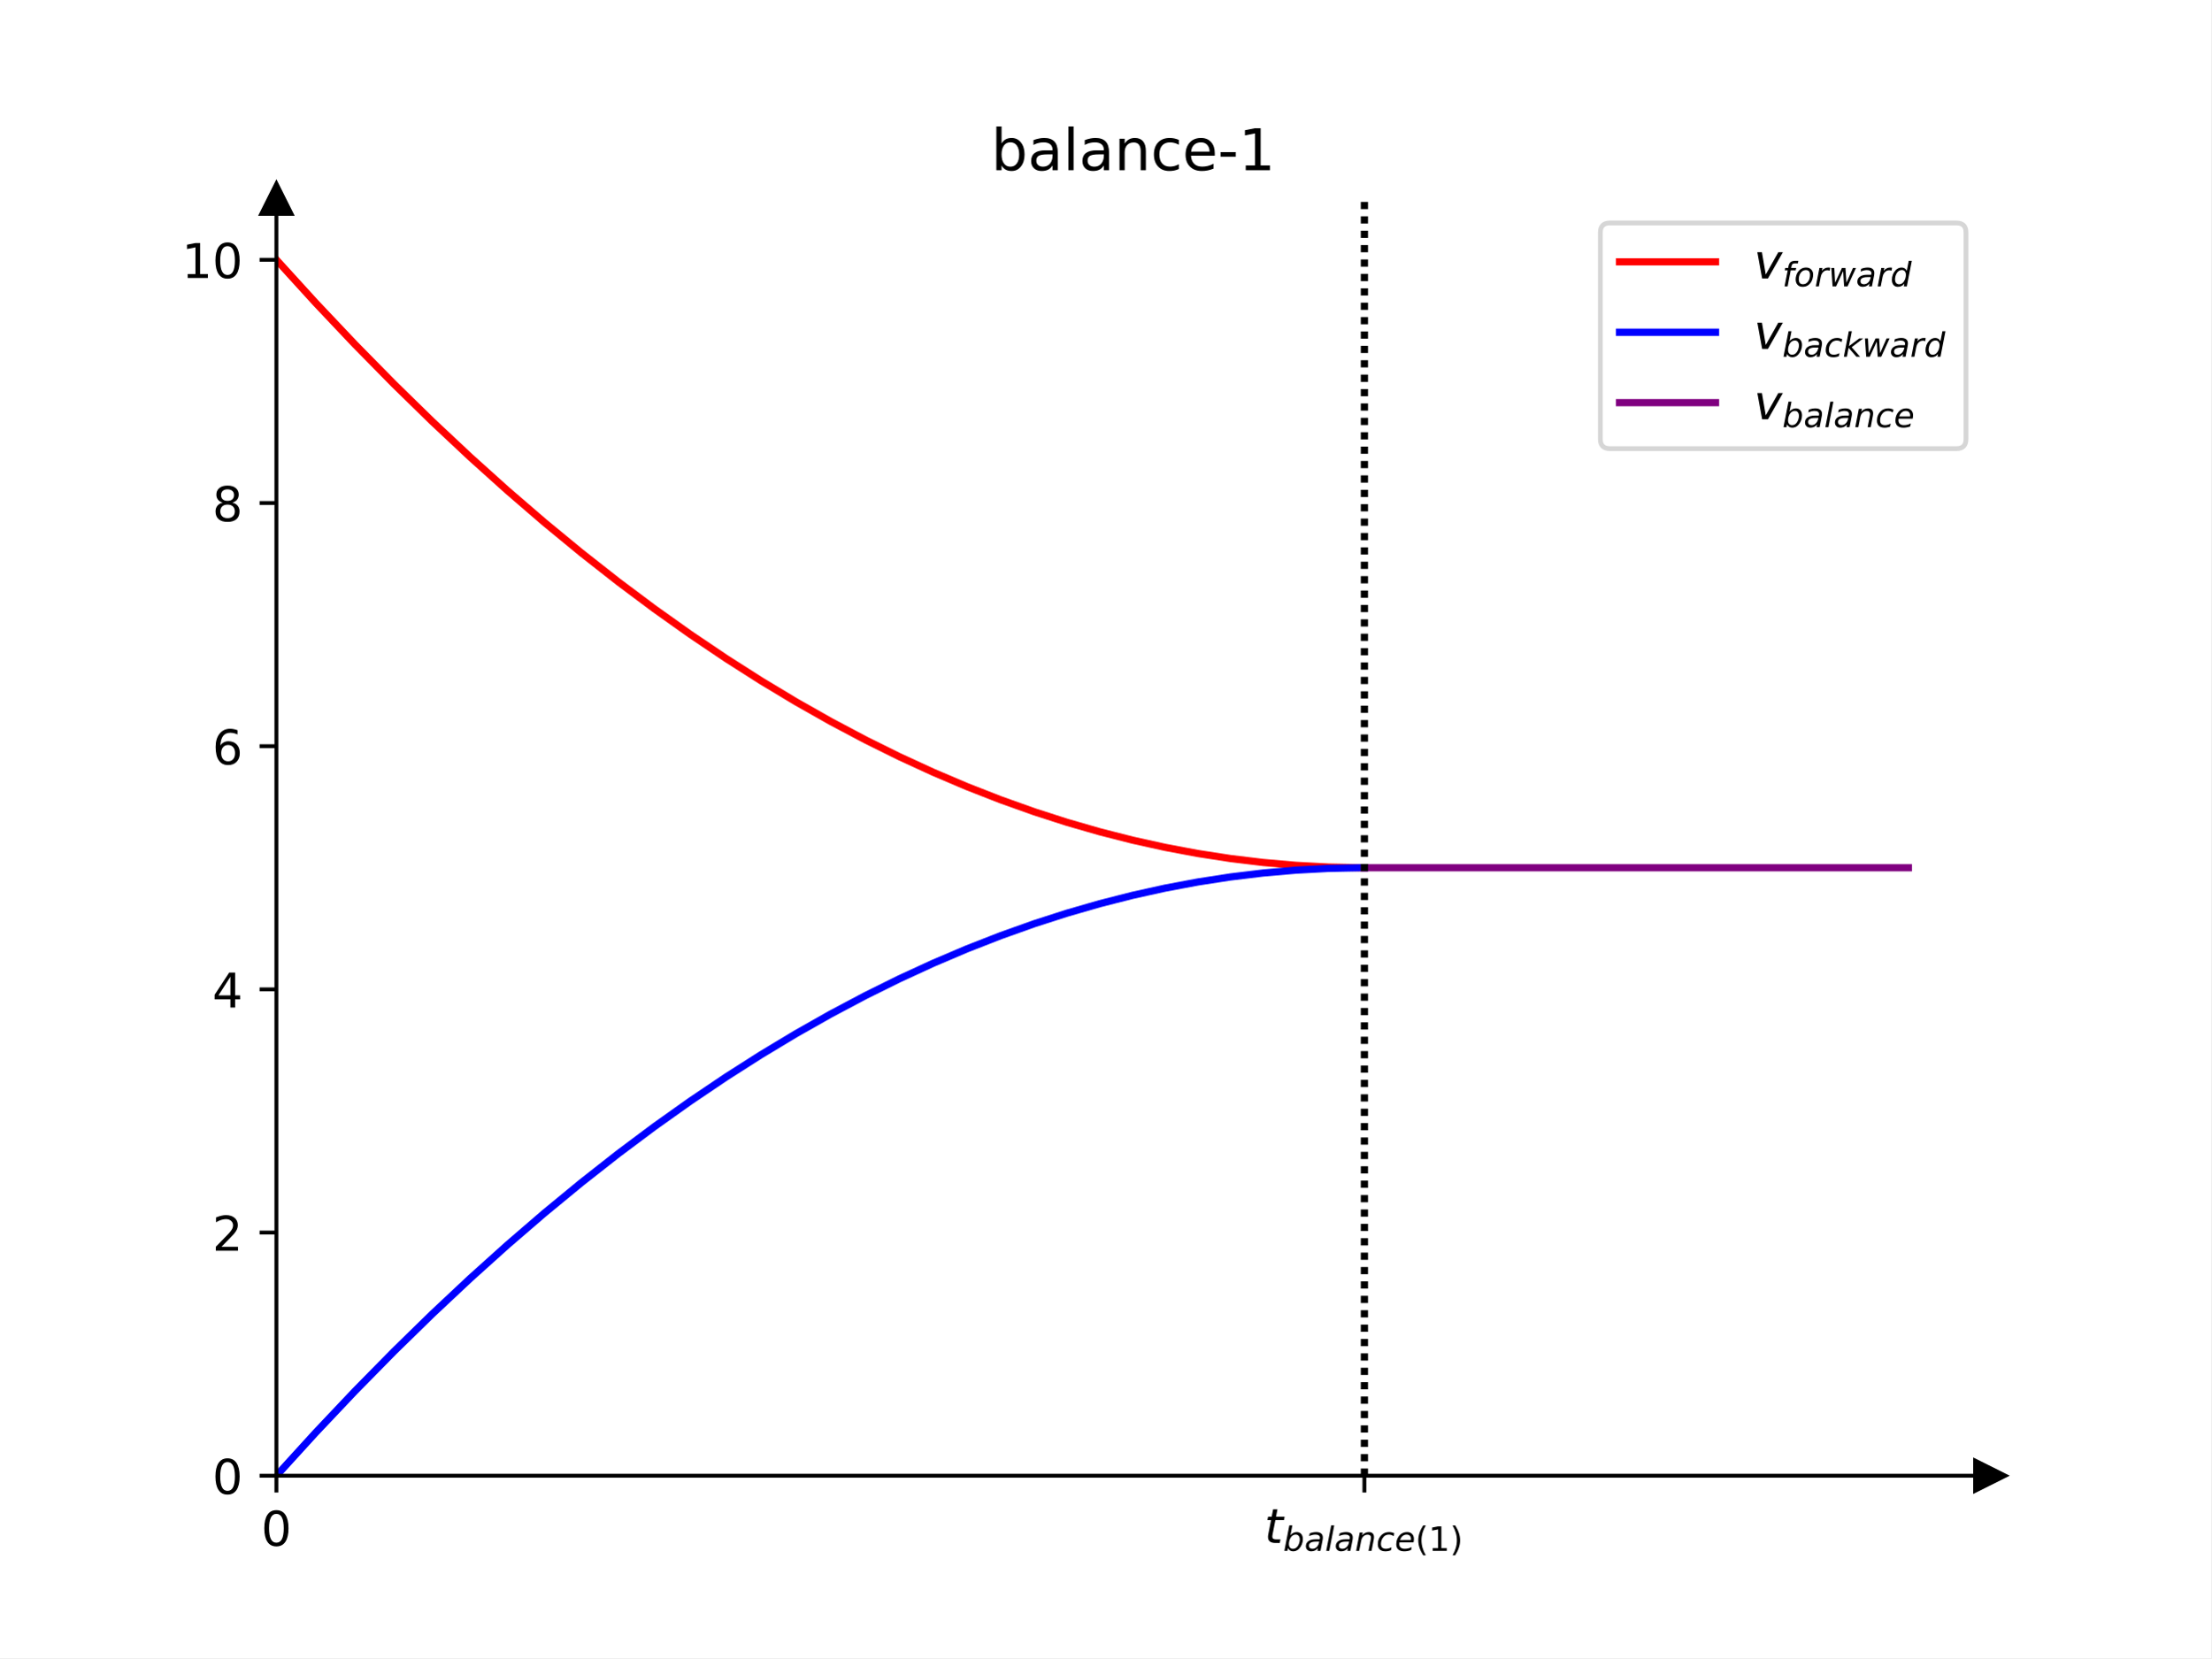
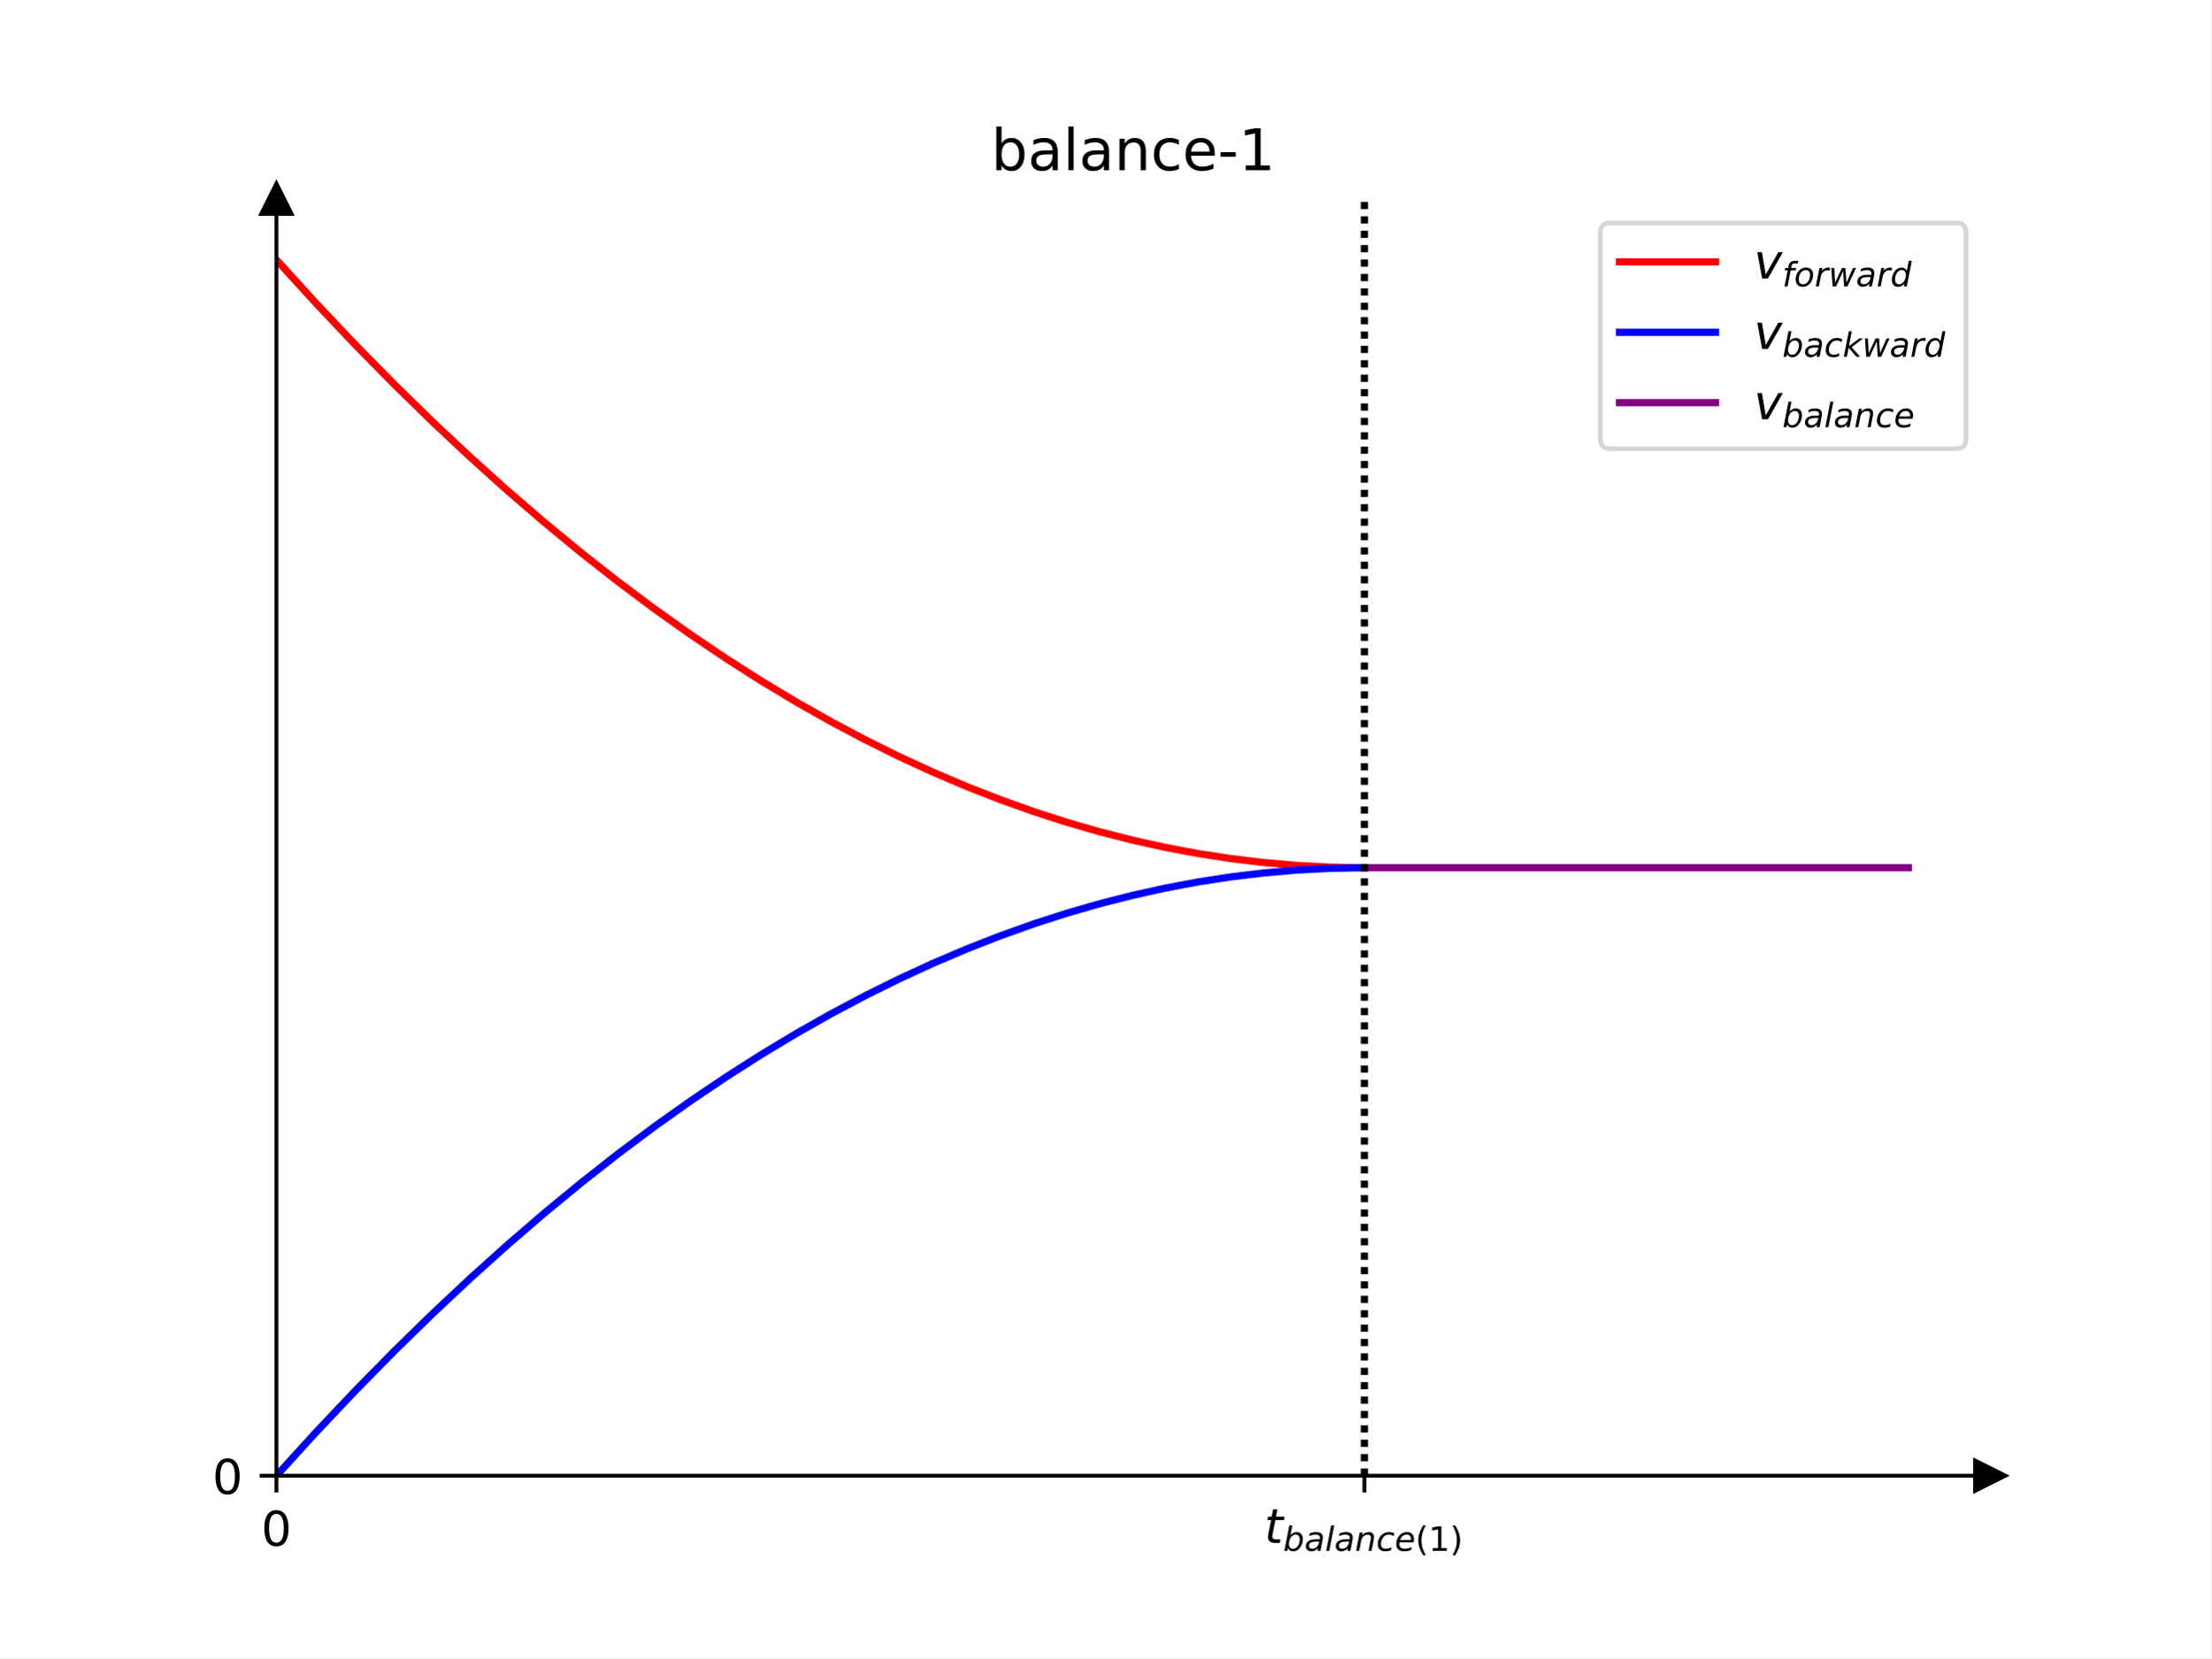
<svg xmlns="http://www.w3.org/2000/svg" xmlns:xlink="http://www.w3.org/1999/xlink" width="460.8pt" height="345.6pt" viewBox="0 0 460.8 345.6" version="1.1">
  <defs>
    <style type="text/css">*{stroke-linejoin: round; stroke-linecap: butt}</style>
  </defs>
  <g id="figure_1">
    <g id="patch_1">
      <path d="M 0 345.6  L 460.8 345.6  L 460.8 0  L 0 0  z " style="fill: #ffffff" />
    </g>
    <g id="axes_1">
      <g id="patch_2">
        <path d="M 57.6 307.584  L 414.72 307.584  L 414.72 41.472  L 57.6 41.472  z " style="fill: #ffffff" />
      </g>
      <g id="matplotlib.axis_1">
        <g id="xtick_1">
          <g id="line2d_1">
            <defs>
-               <path id="me7cceecb26" d="M 0 0  L 0 3.5  " style="stroke: #000000; stroke-width: 0.8" />
+               <path id="m9931538cd0" d="M 0 0  L 0 3.5  " style="stroke: #000000; stroke-width: 0.8" />
            </defs>
            <g>
-               <use xlink:href="#me7cceecb26" x="57.6" y="307.584" style="stroke: #000000; stroke-width: 0.8" />
+               <use xlink:href="#m9931538cd0" x="57.6" y="307.584" style="stroke: #000000; stroke-width: 0.8" />
            </g>
          </g>
          <g id="text_1">
            <g transform="translate(54.41875 322.1824) scale(0.1 -0.1)">
              <defs>
                <path id="DejaVuSans-30" d="M 2034 4250  Q 1547 4250 1301 3770  Q 1056 3291 1056 2328  Q 1056 1369 1301 889  Q 1547 409 2034 409  Q 2525 409 2770 889  Q 3016 1369 3016 2328  Q 3016 3291 2770 3770  Q 2525 4250 2034 4250  z M 2034 4750  Q 2819 4750 3233 4129  Q 3647 3509 3647 2328  Q 3647 1150 3233 529  Q 2819 -91 2034 -91  Q 1250 -91 836 529  Q 422 1150 422 2328  Q 422 3509 836 4129  Q 1250 4750 2034 4750  z " transform="scale(0.015625)" />
              </defs>
              <use xlink:href="#DejaVuSans-30" />
            </g>
          </g>
        </g>
        <g id="xtick_2">
          <g id="line2d_2">
            <g>
-               <use xlink:href="#me7cceecb26" x="284.343" y="307.584" style="stroke: #000000; stroke-width: 0.8" />
+               <use xlink:href="#m9931538cd0" x="284.343" y="307.584" style="stroke: #000000; stroke-width: 0.8" />
            </g>
          </g>
          <g id="text_2">
            <g transform="translate(263.4929 321.684) scale(0.1 -0.1)">
              <defs>
                <path id="DejaVuSans-Oblique-74" d="M 2706 3500  L 2619 3053  L 1472 3053  L 1100 1153  Q 1081 1047 1072 975  Q 1063 903 1063 863  Q 1063 663 1183 572  Q 1303 481 1569 481  L 2150 481  L 2053 0  L 1503 0  Q 991 0 739 200  Q 488 400 488 806  Q 488 878 497 964  Q 506 1050 525 1153  L 897 3053  L 409 3053  L 500 3500  L 978 3500  L 1172 4494  L 1747 4494  L 1556 3500  L 2706 3500  z " transform="scale(0.015625)" />
                <path id="DejaVuSans-Oblique-62" d="M 3169 2138  Q 3169 2591 2961 2847  Q 2753 3103 2388 3103  Q 2122 3103 1889 2973  Q 1656 2844 1484 2597  Q 1303 2338 1198 1995  Q 1094 1653 1094 1313  Q 1094 881 1298 636  Q 1503 391 1863 391  Q 2134 391 2365 517  Q 2597 644 2772 891  Q 2950 1147 3059 1487  Q 3169 1828 3169 2138  z M 1381 2969  Q 1594 3256 1914 3420  Q 2234 3584 2584 3584  Q 3122 3584 3439 3221  Q 3756 2859 3756 2241  Q 3756 1734 3570 1259  Q 3384 784 3041 416  Q 2816 172 2522 40  Q 2228 -91 1906 -91  Q 1566 -91 1316 65  Q 1066 222 909 531  L 806 0  L 231 0  L 1178 4863  L 1753 4863  L 1381 2969  z " transform="scale(0.015625)" />
                <path id="DejaVuSans-Oblique-61" d="M 3438 1997  L 3047 0  L 2472 0  L 2578 531  Q 2325 219 2001 64  Q 1678 -91 1281 -91  Q 834 -91 548 182  Q 263 456 263 884  Q 263 1497 752 1853  Q 1241 2209 2100 2209  L 2900 2209  L 2931 2363  Q 2938 2388 2941 2417  Q 2944 2447 2944 2509  Q 2944 2788 2717 2942  Q 2491 3097 2081 3097  Q 1800 3097 1504 3025  Q 1209 2953 897 2809  L 997 3341  Q 1322 3463 1633 3523  Q 1944 3584 2234 3584  Q 2853 3584 3176 3315  Q 3500 3047 3500 2534  Q 3500 2431 3484 2292  Q 3469 2153 3438 1997  z M 2816 1759  L 2241 1759  Q 1534 1759 1195 1570  Q 856 1381 856 984  Q 856 709 1029 553  Q 1203 397 1509 397  Q 1978 397 2328 733  Q 2678 1069 2791 1631  L 2816 1759  z " transform="scale(0.015625)" />
                <path id="DejaVuSans-Oblique-6c" d="M 1172 4863  L 1747 4863  L 800 0  L 225 0  L 1172 4863  z " transform="scale(0.015625)" />
                <path id="DejaVuSans-Oblique-6e" d="M 3566 2113  L 3156 0  L 2578 0  L 2988 2091  Q 3016 2238 3031 2350  Q 3047 2463 3047 2528  Q 3047 2791 2881 2937  Q 2716 3084 2419 3084  Q 1956 3084 1622 2776  Q 1288 2469 1184 1941  L 800 0  L 225 0  L 903 3500  L 1478 3500  L 1363 2950  Q 1603 3253 1940 3418  Q 2278 3584 2650 3584  Q 3113 3584 3367 3334  Q 3622 3084 3622 2631  Q 3622 2519 3608 2391  Q 3594 2263 3566 2113  z " transform="scale(0.015625)" />
                <path id="DejaVuSans-Oblique-63" d="M 3431 3366  L 3316 2797  Q 3109 2947 2876 3022  Q 2644 3097 2394 3097  Q 2119 3097 1870 3000  Q 1622 2903 1453 2725  Q 1184 2453 1037 2087  Q 891 1722 891 1331  Q 891 859 1127 628  Q 1363 397 1844 397  Q 2081 397 2348 469  Q 2616 541 2906 684  L 2797 116  Q 2547 13 2283 -39  Q 2019 -91 1741 -91  Q 1044 -91 669 257  Q 294 606 294 1253  Q 294 1797 489 2255  Q 684 2713 1069 3078  Q 1331 3328 1684 3456  Q 2038 3584 2456 3584  Q 2700 3584 2940 3529  Q 3181 3475 3431 3366  z " transform="scale(0.015625)" />
                <path id="DejaVuSans-Oblique-65" d="M 3078 2063  Q 3088 2113 3092 2166  Q 3097 2219 3097 2272  Q 3097 2653 2873 2875  Q 2650 3097 2266 3097  Q 1838 3097 1509 2826  Q 1181 2556 1013 2059  L 3078 2063  z M 3578 1613  L 903 1613  Q 884 1494 878 1425  Q 872 1356 872 1306  Q 872 872 1139 634  Q 1406 397 1894 397  Q 2269 397 2603 481  Q 2938 566 3225 728  L 3116 159  Q 2806 34 2476 -28  Q 2147 -91 1806 -91  Q 1078 -91 686 257  Q 294 606 294 1247  Q 294 1794 489 2264  Q 684 2734 1063 3103  Q 1306 3334 1642 3459  Q 1978 3584 2356 3584  Q 2950 3584 3301 3228  Q 3653 2872 3653 2272  Q 3653 2128 3634 1964  Q 3616 1800 3578 1613  z " transform="scale(0.015625)" />
                <path id="DejaVuSans-28" d="M 1984 4856  Q 1566 4138 1362 3434  Q 1159 2731 1159 2009  Q 1159 1288 1364 580  Q 1569 -128 1984 -844  L 1484 -844  Q 1016 -109 783 600  Q 550 1309 550 2009  Q 550 2706 781 3412  Q 1013 4119 1484 4856  L 1984 4856  z " transform="scale(0.015625)" />
                <path id="DejaVuSans-31" d="M 794 531  L 1825 531  L 1825 4091  L 703 3866  L 703 4441  L 1819 4666  L 2450 4666  L 2450 531  L 3481 531  L 3481 0  L 794 0  L 794 531  z " transform="scale(0.015625)" />
                <path id="DejaVuSans-29" d="M 513 4856  L 1013 4856  Q 1481 4119 1714 3412  Q 1947 2706 1947 2009  Q 1947 1309 1714 600  Q 1481 -109 1013 -844  L 513 -844  Q 928 -128 1133 580  Q 1338 1288 1338 2009  Q 1338 2731 1133 3434  Q 928 4138 513 4856  z " transform="scale(0.015625)" />
              </defs>
              <use xlink:href="#DejaVuSans-Oblique-74" transform="translate(0 0.78125)" />
              <use xlink:href="#DejaVuSans-Oblique-62" transform="translate(39.20898 -15.625) scale(0.7)" />
              <use xlink:href="#DejaVuSans-Oblique-61" transform="translate(83.64258 -15.625) scale(0.7)" />
              <use xlink:href="#DejaVuSans-Oblique-6c" transform="translate(126.5381 -15.625) scale(0.7)" />
              <use xlink:href="#DejaVuSans-Oblique-61" transform="translate(145.9863 -15.625) scale(0.7)" />
              <use xlink:href="#DejaVuSans-Oblique-6e" transform="translate(188.8818 -15.625) scale(0.7)" />
              <use xlink:href="#DejaVuSans-Oblique-63" transform="translate(233.2471 -15.625) scale(0.7)" />
              <use xlink:href="#DejaVuSans-Oblique-65" transform="translate(271.7334 -15.625) scale(0.7)" />
              <use xlink:href="#DejaVuSans-28" transform="translate(314.7998 -15.625) scale(0.7)" />
              <use xlink:href="#DejaVuSans-31" transform="translate(342.1094 -15.625) scale(0.7)" />
              <use xlink:href="#DejaVuSans-29" transform="translate(386.6455 -15.625) scale(0.7)" />
            </g>
          </g>
        </g>
      </g>
      <g id="matplotlib.axis_2">
        <g id="ytick_1">
          <g id="line2d_3">
            <defs>
-               <path id="mbb2047a1dd" d="M 0 0  L -3.5 0  " style="stroke: #000000; stroke-width: 0.8" />
+               <path id="m5e2aa22f69" d="M 0 0  L -3.5 0  " style="stroke: #000000; stroke-width: 0.8" />
            </defs>
            <g>
-               <use xlink:href="#mbb2047a1dd" x="57.6" y="307.584" style="stroke: #000000; stroke-width: 0.8" />
+               <use xlink:href="#m5e2aa22f69" x="57.6" y="307.584" style="stroke: #000000; stroke-width: 0.8" />
            </g>
          </g>
          <g id="text_3">
            <g transform="translate(44.2375 311.3832) scale(0.1 -0.1)">
              <use xlink:href="#DejaVuSans-30" />
            </g>
          </g>
        </g>
-         <g id="ytick_2">
-           <g id="line2d_4">
-             <g>
-               <use xlink:href="#mbb2047a1dd" x="57.6" y="256.896" style="stroke: #000000; stroke-width: 0.8" />
-             </g>
-           </g>
-           <g id="text_4">
-             <g transform="translate(44.2375 260.6952) scale(0.1 -0.1)">
-               <defs>
-                 <path id="DejaVuSans-32" d="M 1228 531  L 3431 531  L 3431 0  L 469 0  L 469 531  Q 828 903 1448 1529  Q 2069 2156 2228 2338  Q 2531 2678 2651 2914  Q 2772 3150 2772 3378  Q 2772 3750 2511 3984  Q 2250 4219 1831 4219  Q 1534 4219 1204 4116  Q 875 4013 500 3803  L 500 4441  Q 881 4594 1212 4672  Q 1544 4750 1819 4750  Q 2544 4750 2975 4387  Q 3406 4025 3406 3419  Q 3406 3131 3298 2873  Q 3191 2616 2906 2266  Q 2828 2175 2409 1742  Q 1991 1309 1228 531  z " transform="scale(0.015625)" />
-               </defs>
-               <use xlink:href="#DejaVuSans-32" />
-             </g>
-           </g>
-         </g>
-         <g id="ytick_3">
-           <g id="line2d_5">
-             <g>
-               <use xlink:href="#mbb2047a1dd" x="57.6" y="206.208" style="stroke: #000000; stroke-width: 0.8" />
-             </g>
-           </g>
-           <g id="text_5">
-             <g transform="translate(44.2375 210.0072) scale(0.1 -0.1)">
-               <defs>
-                 <path id="DejaVuSans-34" d="M 2419 4116  L 825 1625  L 2419 1625  L 2419 4116  z M 2253 4666  L 3047 4666  L 3047 1625  L 3713 1625  L 3713 1100  L 3047 1100  L 3047 0  L 2419 0  L 2419 1100  L 313 1100  L 313 1709  L 2253 4666  z " transform="scale(0.015625)" />
-               </defs>
-               <use xlink:href="#DejaVuSans-34" />
-             </g>
-           </g>
-         </g>
-         <g id="ytick_4">
-           <g id="line2d_6">
-             <g>
-               <use xlink:href="#mbb2047a1dd" x="57.6" y="155.52" style="stroke: #000000; stroke-width: 0.8" />
-             </g>
-           </g>
-           <g id="text_6">
-             <g transform="translate(44.2375 159.3192) scale(0.1 -0.1)">
-               <defs>
-                 <path id="DejaVuSans-36" d="M 2113 2584  Q 1688 2584 1439 2293  Q 1191 2003 1191 1497  Q 1191 994 1439 701  Q 1688 409 2113 409  Q 2538 409 2786 701  Q 3034 994 3034 1497  Q 3034 2003 2786 2293  Q 2538 2584 2113 2584  z M 3366 4563  L 3366 3988  Q 3128 4100 2886 4159  Q 2644 4219 2406 4219  Q 1781 4219 1451 3797  Q 1122 3375 1075 2522  Q 1259 2794 1537 2939  Q 1816 3084 2150 3084  Q 2853 3084 3261 2657  Q 3669 2231 3669 1497  Q 3669 778 3244 343  Q 2819 -91 2113 -91  Q 1303 -91 875 529  Q 447 1150 447 2328  Q 447 3434 972 4092  Q 1497 4750 2381 4750  Q 2619 4750 2861 4703  Q 3103 4656 3366 4563  z " transform="scale(0.015625)" />
-               </defs>
-               <use xlink:href="#DejaVuSans-36" />
-             </g>
-           </g>
-         </g>
-         <g id="ytick_5">
-           <g id="line2d_7">
-             <g>
-               <use xlink:href="#mbb2047a1dd" x="57.6" y="104.832" style="stroke: #000000; stroke-width: 0.8" />
-             </g>
-           </g>
-           <g id="text_7">
-             <g transform="translate(44.2375 108.6312) scale(0.1 -0.1)">
-               <defs>
-                 <path id="DejaVuSans-38" d="M 2034 2216  Q 1584 2216 1326 1975  Q 1069 1734 1069 1313  Q 1069 891 1326 650  Q 1584 409 2034 409  Q 2484 409 2743 651  Q 3003 894 3003 1313  Q 3003 1734 2745 1975  Q 2488 2216 2034 2216  z M 1403 2484  Q 997 2584 770 2862  Q 544 3141 544 3541  Q 544 4100 942 4425  Q 1341 4750 2034 4750  Q 2731 4750 3128 4425  Q 3525 4100 3525 3541  Q 3525 3141 3298 2862  Q 3072 2584 2669 2484  Q 3125 2378 3379 2068  Q 3634 1759 3634 1313  Q 3634 634 3220 271  Q 2806 -91 2034 -91  Q 1263 -91 848 271  Q 434 634 434 1313  Q 434 1759 690 2068  Q 947 2378 1403 2484  z M 1172 3481  Q 1172 3119 1398 2916  Q 1625 2713 2034 2713  Q 2441 2713 2670 2916  Q 2900 3119 2900 3481  Q 2900 3844 2670 4047  Q 2441 4250 2034 4250  Q 1625 4250 1398 4047  Q 1172 3844 1172 3481  z " transform="scale(0.015625)" />
-               </defs>
-               <use xlink:href="#DejaVuSans-38" />
-             </g>
-           </g>
-         </g>
-         <g id="ytick_6">
-           <g id="line2d_8">
-             <g>
-               <use xlink:href="#mbb2047a1dd" x="57.6" y="54.144" style="stroke: #000000; stroke-width: 0.8" />
-             </g>
-           </g>
-           <g id="text_8">
-             <g transform="translate(37.875 57.94322) scale(0.1 -0.1)">
-               <use xlink:href="#DejaVuSans-31" />
-               <use xlink:href="#DejaVuSans-30" x="63.623" />
-             </g>
-           </g>
-         </g>
-       </g>
-       <g id="line2d_9">
-         <path d="M 57.6 54.144  L 65.771 63.112  L 73.942 71.752  L 82.113 80.062  L 90.057 87.826  L 98.001 95.278  L 105.718 102.22  L 113.435 108.869  L 121.152 115.223  L 128.869 121.285  L 136.359 126.887  L 143.849 132.213  L 151.339 137.262  L 158.602 141.894  L 165.865 146.266  L 173.128 150.378  L 180.391 154.229  L 187.427 157.713  L 194.463 160.952  L 201.499 163.948  L 208.535 166.699  L 215.571 169.207  L 222.38 171.401  L 229.189 173.366  L 235.998 175.103  L 242.807 176.612  L 249.616 177.892  L 256.426 178.943  L 263.235 179.766  L 270.044 180.36  L 276.853 180.726  L 283.662 180.863  L 284.343 180.864  L 284.343 180.864  " clip-path="url(#pebf2bb2741)" style="fill: none; stroke: #ff0000; stroke-width: 1.5; stroke-linecap: square" />
-       </g>
-       <g id="line2d_10">
-         <path d="M 57.6 307.584  L 65.771 298.616  L 73.942 289.976  L 82.113 281.666  L 90.057 273.902  L 98.001 266.45  L 105.718 259.508  L 113.435 252.859  L 121.152 246.505  L 128.869 240.443  L 136.359 234.841  L 143.849 229.515  L 151.339 224.466  L 158.602 219.834  L 165.865 215.462  L 173.128 211.35  L 180.391 207.499  L 187.427 204.015  L 194.463 200.776  L 201.499 197.78  L 208.535 195.029  L 215.571 192.521  L 222.38 190.327  L 229.189 188.362  L 235.998 186.625  L 242.807 185.116  L 249.616 183.836  L 256.426 182.785  L 263.235 181.962  L 270.044 181.368  L 276.853 181.002  L 283.662 180.865  L 284.343 180.864  L 284.343 180.864  " clip-path="url(#pebf2bb2741)" style="fill: none; stroke: #0000ff; stroke-width: 1.5; stroke-linecap: square" />
-       </g>
-       <g id="line2d_11">
-         <path d="M 284.343 180.864  L 397.714 180.864  L 397.714 180.864  " clip-path="url(#pebf2bb2741)" style="fill: none; stroke: #800080; stroke-width: 1.5; stroke-linecap: square" />
-       </g>
-       <g id="line2d_12">
-         <path d="M 284.343 307.584  L 284.343 41.472  " clip-path="url(#pebf2bb2741)" style="fill: none; stroke-dasharray: 1.5,1.5; stroke-dashoffset: 0; stroke: #000000; stroke-width: 1.5" />
-       </g>
-       <g id="line2d_13">
+       </g>
+       <g id="line2d_4">
+         <path d="M 57.6 54.144  L 65.771 63.112  L 73.942 71.752  L 82.113 80.062  L 90.057 87.826  L 98.001 95.278  L 105.718 102.22  L 113.435 108.869  L 121.152 115.223  L 128.869 121.285  L 136.359 126.887  L 143.849 132.213  L 151.339 137.262  L 158.602 141.894  L 165.865 146.266  L 173.128 150.378  L 180.391 154.229  L 187.427 157.713  L 194.463 160.952  L 201.499 163.948  L 208.535 166.699  L 215.571 169.207  L 222.38 171.401  L 229.189 173.366  L 235.998 175.103  L 242.807 176.612  L 249.616 177.892  L 256.426 178.943  L 263.235 179.766  L 270.044 180.36  L 276.853 180.726  L 283.662 180.863  L 284.343 180.864  L 284.343 180.864  " clip-path="url(#p51df9993f8)" style="fill: none; stroke: #ff0000; stroke-width: 1.5; stroke-linecap: square" />
+       </g>
+       <g id="line2d_5">
+         <path d="M 57.6 307.584  L 65.771 298.616  L 73.942 289.976  L 82.113 281.666  L 90.057 273.902  L 98.001 266.45  L 105.718 259.508  L 113.435 252.859  L 121.152 246.505  L 128.869 240.443  L 136.359 234.841  L 143.849 229.515  L 151.339 224.466  L 158.602 219.834  L 165.865 215.462  L 173.128 211.35  L 180.391 207.499  L 187.427 204.015  L 194.463 200.776  L 201.499 197.78  L 208.535 195.029  L 215.571 192.521  L 222.38 190.327  L 229.189 188.362  L 235.998 186.625  L 242.807 185.116  L 249.616 183.836  L 256.426 182.785  L 263.235 181.962  L 270.044 181.368  L 276.853 181.002  L 283.662 180.865  L 284.343 180.864  L 284.343 180.864  " clip-path="url(#p51df9993f8)" style="fill: none; stroke: #0000ff; stroke-width: 1.5; stroke-linecap: square" />
+       </g>
+       <g id="line2d_6">
+         <path d="M 284.343 180.864  L 397.714 180.864  L 397.714 180.864  " clip-path="url(#p51df9993f8)" style="fill: none; stroke: #800080; stroke-width: 1.5; stroke-linecap: square" />
+       </g>
+       <g id="line2d_7">
+         <path d="M 284.343 307.584  L 284.343 41.472  " clip-path="url(#p51df9993f8)" style="fill: none; stroke-dasharray: 1.5,1.5; stroke-dashoffset: 0; stroke: #000000; stroke-width: 1.5" />
+       </g>
+       <g id="line2d_8">
        <defs>
-           <path id="mb1c3f2b552" d="M 3 0  L -3 -3  L -3 3  z " style="stroke: #000000; stroke-linejoin: miter" />
+           <path id="md89e7424ea" d="M 3 0  L -3 -3  L -3 3  z " style="stroke: #000000; stroke-linejoin: miter" />
        </defs>
        <g>
-           <use xlink:href="#mb1c3f2b552" x="414.72" y="307.584" style="stroke: #000000; stroke-linejoin: miter" />
-         </g>
-       </g>
-       <g id="line2d_14">
+           <use xlink:href="#md89e7424ea" x="414.72" y="307.584" style="stroke: #000000; stroke-linejoin: miter" />
+         </g>
+       </g>
+       <g id="line2d_9">
        <defs>
-           <path id="mb4bb4a1353" d="M 0 -3  L -3 3  L 3 3  z " style="stroke: #000000; stroke-linejoin: miter" />
+           <path id="med9dac05e3" d="M 0 -3  L -3 3  L 3 3  z " style="stroke: #000000; stroke-linejoin: miter" />
        </defs>
        <g>
-           <use xlink:href="#mb4bb4a1353" x="57.6" y="41.472" style="stroke: #000000; stroke-linejoin: miter" />
+           <use xlink:href="#med9dac05e3" x="57.6" y="41.472" style="stroke: #000000; stroke-linejoin: miter" />
        </g>
      </g>
      <g id="patch_3">
        <path d="M 57.6 307.584  L 57.6 41.472  " style="fill: none; stroke: #000000; stroke-width: 0.8; stroke-linejoin: miter; stroke-linecap: square" />
      </g>
      <g id="patch_4">
        <path d="M 414.72 307.584  L 414.72 41.472  " style="fill: none" />
      </g>
      <g id="patch_5">
        <path d="M 57.6 307.584  L 414.72 307.584  " style="fill: none; stroke: #000000; stroke-width: 0.8; stroke-linejoin: miter; stroke-linecap: square" />
      </g>
      <g id="patch_6">
        <path d="M 57.6 41.472  L 414.72 41.472  " style="fill: none" />
      </g>
-       <g id="text_9">
+       <g id="text_4">
        <g transform="translate(206.5547 35.472) scale(0.12 -0.12)">
          <defs>
            <path id="DejaVuSans-62" d="M 3116 1747  Q 3116 2381 2855 2742  Q 2594 3103 2138 3103  Q 1681 3103 1420 2742  Q 1159 2381 1159 1747  Q 1159 1113 1420 752  Q 1681 391 2138 391  Q 2594 391 2855 752  Q 3116 1113 3116 1747  z M 1159 2969  Q 1341 3281 1617 3432  Q 1894 3584 2278 3584  Q 2916 3584 3314 3078  Q 3713 2572 3713 1747  Q 3713 922 3314 415  Q 2916 -91 2278 -91  Q 1894 -91 1617 61  Q 1341 213 1159 525  L 1159 0  L 581 0  L 581 4863  L 1159 4863  L 1159 2969  z " transform="scale(0.015625)" />
            <path id="DejaVuSans-61" d="M 2194 1759  Q 1497 1759 1228 1600  Q 959 1441 959 1056  Q 959 750 1161 570  Q 1363 391 1709 391  Q 2188 391 2477 730  Q 2766 1069 2766 1631  L 2766 1759  L 2194 1759  z M 3341 1997  L 3341 0  L 2766 0  L 2766 531  Q 2569 213 2275 61  Q 1981 -91 1556 -91  Q 1019 -91 701 211  Q 384 513 384 1019  Q 384 1609 779 1909  Q 1175 2209 1959 2209  L 2766 2209  L 2766 2266  Q 2766 2663 2505 2880  Q 2244 3097 1772 3097  Q 1472 3097 1187 3025  Q 903 2953 641 2809  L 641 3341  Q 956 3463 1253 3523  Q 1550 3584 1831 3584  Q 2591 3584 2966 3190  Q 3341 2797 3341 1997  z " transform="scale(0.015625)" />
            <path id="DejaVuSans-6c" d="M 603 4863  L 1178 4863  L 1178 0  L 603 0  L 603 4863  z " transform="scale(0.015625)" />
            <path id="DejaVuSans-6e" d="M 3513 2113  L 3513 0  L 2938 0  L 2938 2094  Q 2938 2591 2744 2837  Q 2550 3084 2163 3084  Q 1697 3084 1428 2787  Q 1159 2491 1159 1978  L 1159 0  L 581 0  L 581 3500  L 1159 3500  L 1159 2956  Q 1366 3272 1645 3428  Q 1925 3584 2291 3584  Q 2894 3584 3203 3211  Q 3513 2838 3513 2113  z " transform="scale(0.015625)" />
            <path id="DejaVuSans-63" d="M 3122 3366  L 3122 2828  Q 2878 2963 2633 3030  Q 2388 3097 2138 3097  Q 1578 3097 1268 2742  Q 959 2388 959 1747  Q 959 1106 1268 751  Q 1578 397 2138 397  Q 2388 397 2633 464  Q 2878 531 3122 666  L 3122 134  Q 2881 22 2623 -34  Q 2366 -91 2075 -91  Q 1284 -91 818 406  Q 353 903 353 1747  Q 353 2603 823 3093  Q 1294 3584 2113 3584  Q 2378 3584 2631 3529  Q 2884 3475 3122 3366  z " transform="scale(0.015625)" />
            <path id="DejaVuSans-65" d="M 3597 1894  L 3597 1613  L 953 1613  Q 991 1019 1311 708  Q 1631 397 2203 397  Q 2534 397 2845 478  Q 3156 559 3463 722  L 3463 178  Q 3153 47 2828 -22  Q 2503 -91 2169 -91  Q 1331 -91 842 396  Q 353 884 353 1716  Q 353 2575 817 3079  Q 1281 3584 2069 3584  Q 2775 3584 3186 3129  Q 3597 2675 3597 1894  z M 3022 2063  Q 3016 2534 2758 2815  Q 2500 3097 2075 3097  Q 1594 3097 1305 2825  Q 1016 2553 972 2059  L 3022 2063  z " transform="scale(0.015625)" />
            <path id="DejaVuSans-2d" d="M 313 2009  L 1997 2009  L 1997 1497  L 313 1497  L 313 2009  z " transform="scale(0.015625)" />
          </defs>
          <use xlink:href="#DejaVuSans-62" />
          <use xlink:href="#DejaVuSans-61" x="63.477" />
          <use xlink:href="#DejaVuSans-6c" x="124.756" />
          <use xlink:href="#DejaVuSans-61" x="152.539" />
          <use xlink:href="#DejaVuSans-6e" x="213.818" />
          <use xlink:href="#DejaVuSans-63" x="277.197" />
          <use xlink:href="#DejaVuSans-65" x="332.178" />
          <use xlink:href="#DejaVuSans-2d" x="393.701" />
          <use xlink:href="#DejaVuSans-31" x="429.785" />
        </g>
      </g>
      <g id="legend_1">
        <g id="patch_7">
          <path d="M 335.52 93.506  L 407.72 93.506  Q 409.72 93.506 409.72 91.506  L 409.72 48.472  Q 409.72 46.472 407.72 46.472  L 335.52 46.472  Q 333.52 46.472 333.52 48.472  L 333.52 91.506  Q 333.52 93.506 335.52 93.506  z " style="fill: #ffffff; opacity: 0.8; stroke: #cccccc; stroke-linejoin: miter" />
        </g>
-         <g id="line2d_15">
+         <g id="line2d_10">
          <path d="M 337.52 54.57  L 347.52 54.57  L 357.52 54.57  " style="fill: none; stroke: #ff0000; stroke-width: 1.5; stroke-linecap: square" />
        </g>
-         <g id="text_10">
+         <g id="text_5">
          <g transform="translate(365.52 58.07044) scale(0.1 -0.1)">
            <defs>
              <path id="DejaVuSans-Oblique-76" d="M 459 3500  L 1069 3500  L 1581 525  L 3256 3500  L 3866 3500  L 1875 0  L 1100 0  L 459 3500  z " transform="scale(0.015625)" />
              <path id="DejaVuSans-Oblique-66" d="M 3059 4863  L 2969 4384  L 2419 4384  Q 2106 4384 1964 4261  Q 1822 4138 1753 3809  L 1691 3500  L 2638 3500  L 2553 3053  L 1606 3053  L 1013 0  L 434 0  L 1031 3053  L 481 3053  L 563 3500  L 1113 3500  L 1159 3744  Q 1278 4363 1576 4613  Q 1875 4863 2516 4863  L 3059 4863  z " transform="scale(0.015625)" />
              <path id="DejaVuSans-Oblique-6f" d="M 1625 -91  Q 1009 -91 651 289  Q 294 669 294 1325  Q 294 1706 417 2101  Q 541 2497 738 2766  Q 1047 3184 1428 3384  Q 1809 3584 2291 3584  Q 2888 3584 3255 3212  Q 3622 2841 3622 2241  Q 3622 1825 3500 1412  Q 3378 1000 3181 728  Q 2875 309 2494 109  Q 2113 -91 1625 -91  z M 891 1344  Q 891 869 1089 633  Q 1288 397 1691 397  Q 2269 397 2648 901  Q 3028 1406 3028 2181  Q 3028 2634 2825 2865  Q 2622 3097 2228 3097  Q 1903 3097 1650 2945  Q 1397 2794 1197 2484  Q 1050 2253 970 1956  Q 891 1659 891 1344  z " transform="scale(0.015625)" />
              <path id="DejaVuSans-Oblique-72" d="M 2853 2969  Q 2766 3016 2653 3041  Q 2541 3066 2413 3066  Q 1953 3066 1609 2717  Q 1266 2369 1153 1784  L 800 0  L 225 0  L 909 3500  L 1484 3500  L 1375 2956  Q 1603 3259 1920 3421  Q 2238 3584 2597 3584  Q 2691 3584 2781 3573  Q 2872 3563 2963 3538  L 2853 2969  z " transform="scale(0.015625)" />
              <path id="DejaVuSans-Oblique-77" d="M 544 3500  L 1113 3500  L 1259 684  L 2566 3500  L 3231 3500  L 3425 684  L 4666 3500  L 5241 3500  L 3641 0  L 2969 0  L 2797 2900  L 1459 0  L 781 0  L 544 3500  z " transform="scale(0.015625)" />
              <path id="DejaVuSans-Oblique-64" d="M 2675 525  Q 2444 222 2128 65  Q 1813 -91 1428 -91  Q 903 -91 598 267  Q 294 625 294 1247  Q 294 1766 478 2236  Q 663 2706 1013 3078  Q 1244 3325 1534 3454  Q 1825 3584 2144 3584  Q 2481 3584 2739 3421  Q 2997 3259 3138 2956  L 3513 4863  L 4091 4863  L 3144 0  L 2566 0  L 2675 525  z M 891 1350  Q 891 897 1095 644  Q 1300 391 1663 391  Q 1931 391 2161 520  Q 2391 650 2566 903  Q 2750 1166 2856 1509  Q 2963 1853 2963 2188  Q 2963 2622 2758 2865  Q 2553 3109 2194 3109  Q 1922 3109 1687 2981  Q 1453 2853 1288 2613  Q 1106 2353 998 2009  Q 891 1666 891 1350  z " transform="scale(0.015625)" />
            </defs>
            <use xlink:href="#DejaVuSans-Oblique-76" transform="translate(0 0.3125)" />
            <use xlink:href="#DejaVuSans-Oblique-66" transform="translate(59.17969 -16.09375) scale(0.7)" />
            <use xlink:href="#DejaVuSans-Oblique-6f" transform="translate(83.82324 -16.09375) scale(0.7)" />
            <use xlink:href="#DejaVuSans-Oblique-72" transform="translate(126.6504 -16.09375) scale(0.7)" />
            <use xlink:href="#DejaVuSans-Oblique-77" transform="translate(155.4297 -16.09375) scale(0.7)" />
            <use xlink:href="#DejaVuSans-Oblique-61" transform="translate(212.6807 -16.09375) scale(0.7)" />
            <use xlink:href="#DejaVuSans-Oblique-72" transform="translate(255.5762 -16.09375) scale(0.7)" />
            <use xlink:href="#DejaVuSans-Oblique-64" transform="translate(284.3555 -16.09375) scale(0.7)" />
          </g>
        </g>
-         <g id="line2d_16">
+         <g id="line2d_11">
          <path d="M 337.52 69.249  L 347.52 69.249  L 357.52 69.249  " style="fill: none; stroke: #0000ff; stroke-width: 1.5; stroke-linecap: square" />
        </g>
-         <g id="text_11">
+         <g id="text_6">
          <g transform="translate(365.52 72.74856) scale(0.1 -0.1)">
            <defs>
              <path id="DejaVuSans-Oblique-6b" d="M 1172 4863  L 1747 4863  L 1197 2028  L 3169 3500  L 3916 3500  L 1716 1825  L 3322 0  L 2625 0  L 1131 1709  L 800 0  L 225 0  L 1172 4863  z " transform="scale(0.015625)" />
            </defs>
            <use xlink:href="#DejaVuSans-Oblique-76" transform="translate(0 0.3125)" />
            <use xlink:href="#DejaVuSans-Oblique-62" transform="translate(59.17969 -16.09375) scale(0.7)" />
            <use xlink:href="#DejaVuSans-Oblique-61" transform="translate(103.6133 -16.09375) scale(0.7)" />
            <use xlink:href="#DejaVuSans-Oblique-63" transform="translate(146.5088 -16.09375) scale(0.7)" />
            <use xlink:href="#DejaVuSans-Oblique-6b" transform="translate(184.9951 -16.09375) scale(0.7)" />
            <use xlink:href="#DejaVuSans-Oblique-77" transform="translate(225.5322 -16.09375) scale(0.7)" />
            <use xlink:href="#DejaVuSans-Oblique-61" transform="translate(282.7832 -16.09375) scale(0.7)" />
            <use xlink:href="#DejaVuSans-Oblique-72" transform="translate(325.6787 -16.09375) scale(0.7)" />
            <use xlink:href="#DejaVuSans-Oblique-64" transform="translate(354.458 -16.09375) scale(0.7)" />
          </g>
        </g>
-         <g id="line2d_17">
+         <g id="line2d_12">
          <path d="M 337.52 83.927  L 347.52 83.927  L 357.52 83.927  " style="fill: none; stroke: #800080; stroke-width: 1.5; stroke-linecap: square" />
        </g>
-         <g id="text_12">
+         <g id="text_7">
          <g transform="translate(365.52 87.42669) scale(0.1 -0.1)">
            <use xlink:href="#DejaVuSans-Oblique-76" transform="translate(0 0.3125)" />
            <use xlink:href="#DejaVuSans-Oblique-62" transform="translate(59.17969 -16.09375) scale(0.7)" />
            <use xlink:href="#DejaVuSans-Oblique-61" transform="translate(103.6133 -16.09375) scale(0.7)" />
            <use xlink:href="#DejaVuSans-Oblique-6c" transform="translate(146.5088 -16.09375) scale(0.7)" />
            <use xlink:href="#DejaVuSans-Oblique-61" transform="translate(165.957 -16.09375) scale(0.7)" />
            <use xlink:href="#DejaVuSans-Oblique-6e" transform="translate(208.8525 -16.09375) scale(0.7)" />
            <use xlink:href="#DejaVuSans-Oblique-63" transform="translate(253.2178 -16.09375) scale(0.7)" />
            <use xlink:href="#DejaVuSans-Oblique-65" transform="translate(291.7041 -16.09375) scale(0.7)" />
          </g>
        </g>
      </g>
    </g>
  </g>
  <defs>
-     <clipPath id="pebf2bb2741">
+     <clipPath id="p51df9993f8">
      <rect x="57.6" y="41.472" width="357.12" height="266.112" />
    </clipPath>
  </defs>
</svg>
